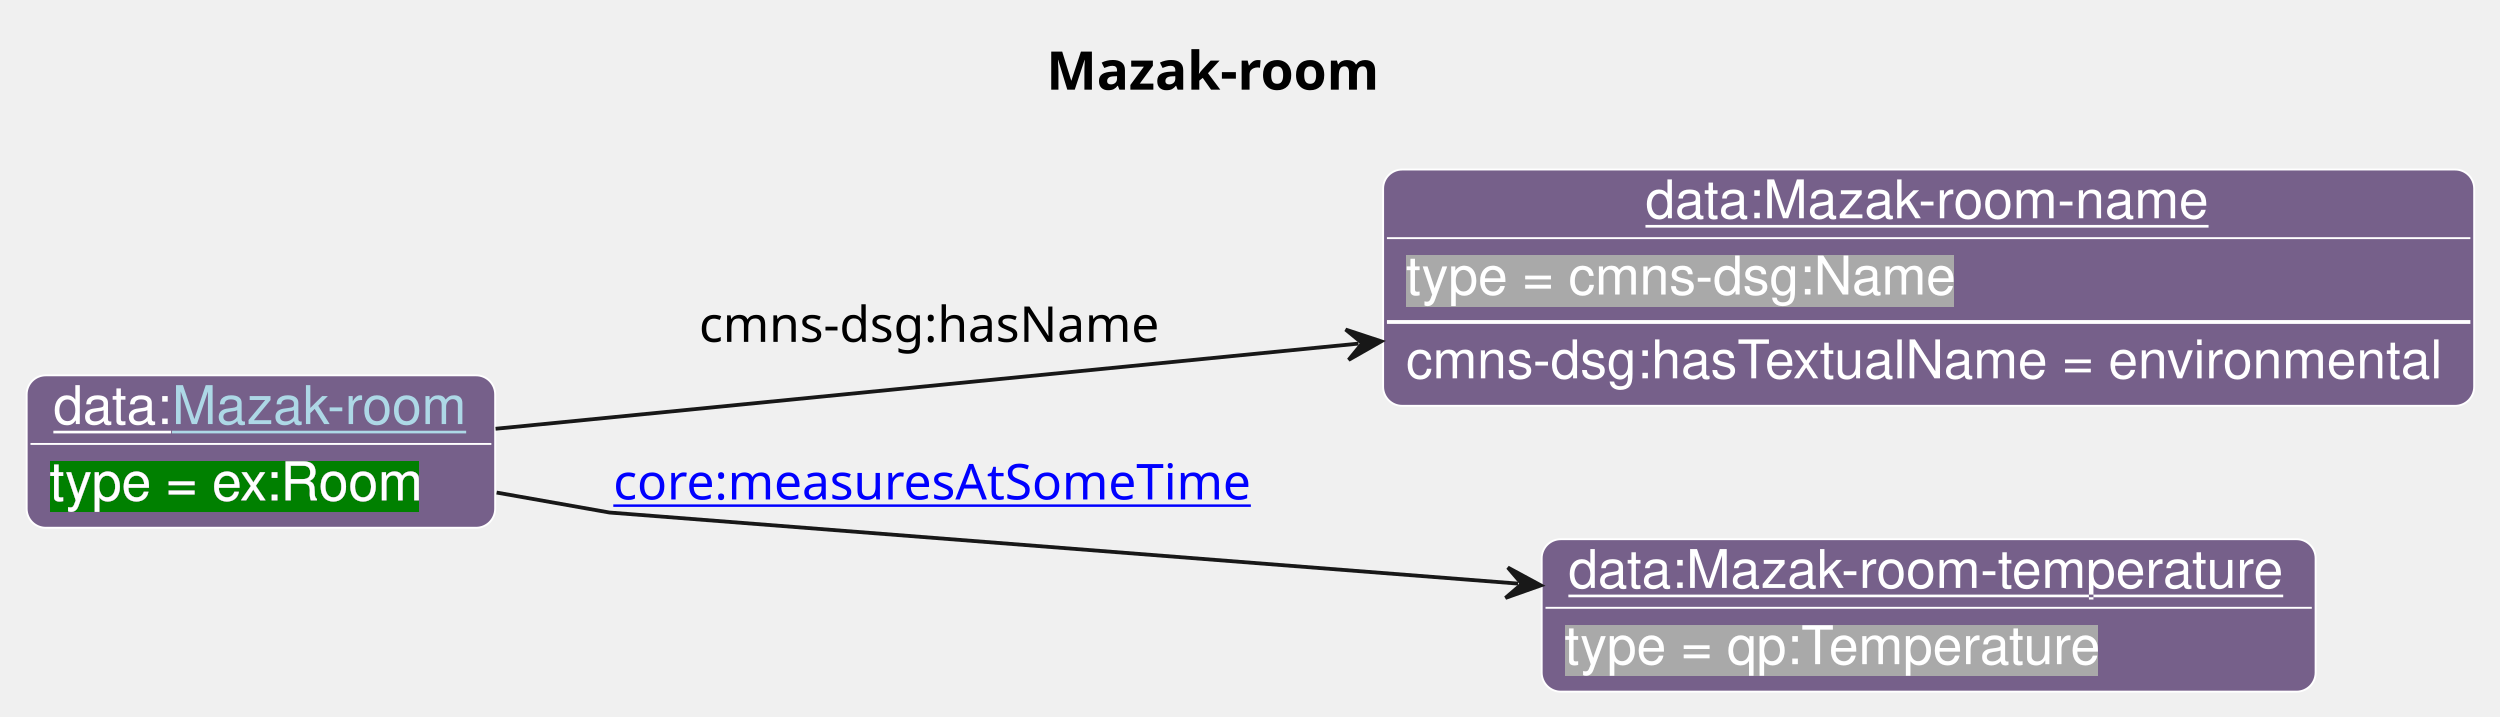
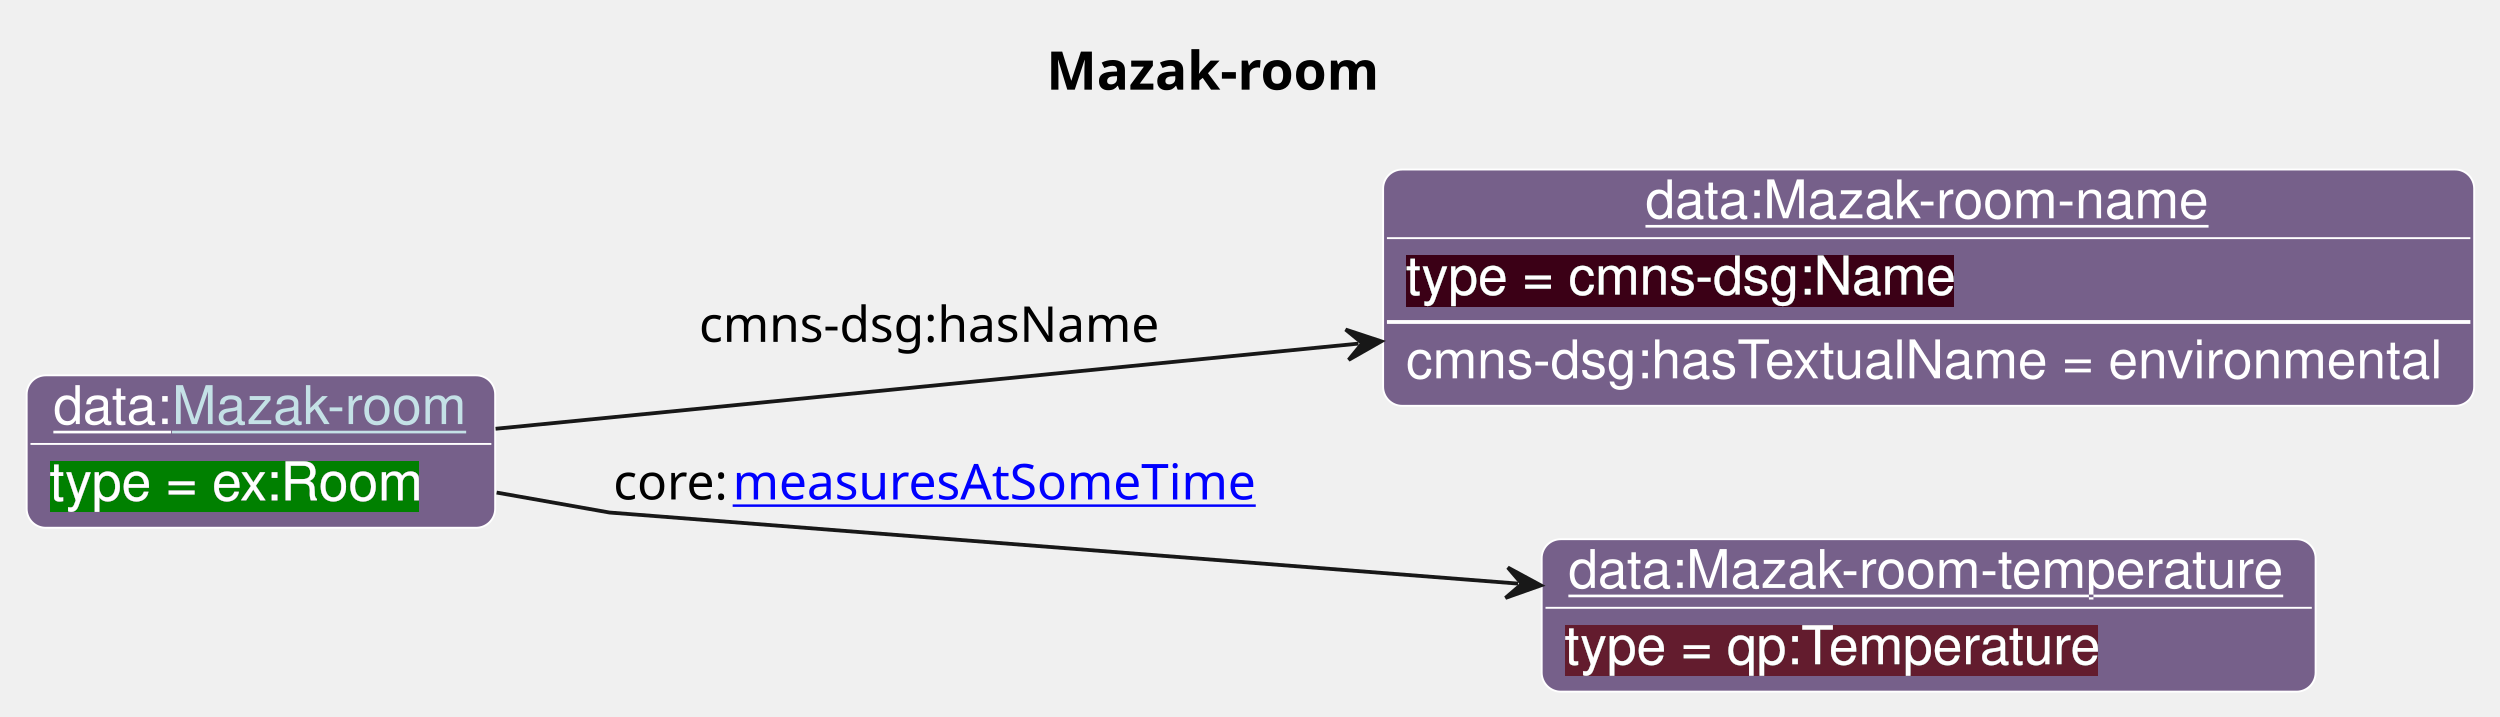
<svg xmlns="http://www.w3.org/2000/svg" xmlns:xlink="http://www.w3.org/1999/xlink" contentStyleType="text/css" data-diagram-type="CLASS" height="188px" preserveAspectRatio="none" style="width:656px;height:188px;background:#FFFFFF;" version="1.1" viewBox="0 0 656 188" width="656px" zoomAndPan="magnify">
  <defs>
-     <filter height="1" id="b1bxprdwv2fkgn0" width="1" x="0" y="0">
+     <filter height="1" id="b1j0wfhvwqenxn0" width="1" x="0" y="0">
      <feFlood flood-color="#008000" result="flood" />
      <feComposite in="SourceGraphic" in2="flood" operator="over" />
    </filter>
-     <filter height="1" id="b1bxprdwv2fkgn1" width="1" x="0" y="0">
-       <feFlood flood-color="#A9A9A9" result="flood" />
+     <filter height="1" id="b1j0wfhvwqenxn1" width="1" x="0" y="0">
+       <feFlood flood-color="#3A0519" result="flood" />
+       <feComposite in="SourceGraphic" in2="flood" operator="over" />
+     </filter>
+     <filter height="1" id="b1j0wfhvwqenxn2" width="1" x="0" y="0">
+       <feFlood flood-color="#641B2E" result="flood" />
      <feComposite in="SourceGraphic" in2="flood" operator="over" />
    </filter>
  </defs>
  <g>
    <text fill="#000000" font-family="sans-serif" font-size="14" font-weight="bold" lengthAdjust="spacing" textLength="93.064" x="274.579" y="23.535">Mazak-room</text>
    <g class="entity" data-entity="o1" data-source-line="131" data-uid="ent0002" id="entity_o1">
      <rect fill="#76608A" height="40" rx="5" ry="5" style="stroke:#FFFFFF;stroke-width:0.5;" width="122.931" x="7" y="98.488" />
      <text fill="#FFFFFF" font-family="Helvetica" font-size="14" lengthAdjust="spacing" text-decoration="underline" textLength="31.138" x="14" y="111.269">data:</text>
      <a href="./Mazak-room.html" target="_top" title="./Mazak-room.html" xlink:actuate="onRequest" xlink:href="./Mazak-room.html" xlink:show="new" xlink:title="./Mazak-room.html" xlink:type="simple">
-         <text fill="#ADD8E6" font-family="Helvetica" font-size="14" lengthAdjust="spacing" text-decoration="underline" textLength="77.793" x="45.138" y="111.269">Mazak-room</text>
+         <text fill="#C4E1E6" font-family="Helvetica" font-size="14" lengthAdjust="spacing" text-decoration="underline" textLength="77.793" x="45.138" y="111.269">Mazak-room</text>
      </a>
      <line style="stroke:#FFFFFF;stroke-width:0.5;" x1="8" x2="128.931" y1="116.488" y2="116.488" />
-       <text fill="#FFFFFF" filter="url(#b1bxprdwv2fkgn0)" font-family="Helvetica" font-size="14" lengthAdjust="spacing" textLength="98.438" x="13" y="131.269">type = ex:Room</text>
+       <text fill="#FFFFFF" filter="url(#b1j0wfhvwqenxn0)" font-family="Helvetica" font-size="14" lengthAdjust="spacing" textLength="98.438" x="13" y="131.269">type = ex:Room</text>
    </g>
    <g class="entity" data-entity="o2" data-source-line="131" data-uid="ent0003" id="entity_o2">
      <rect fill="#76608A" height="62" rx="5" ry="5" style="stroke:#FFFFFF;stroke-width:0.5;" width="286.292" x="362.93" y="44.488" />
      <text fill="#FFFFFF" font-family="Helvetica" font-size="14" lengthAdjust="spacing" text-decoration="underline" textLength="148.613" x="431.769" y="57.269">data:Mazak-room-name</text>
      <line style="stroke:#FFFFFF;stroke-width:0.5;" x1="363.93" x2="648.222" y1="62.488" y2="62.488" />
-       <text fill="#FFFFFF" filter="url(#b1bxprdwv2fkgn1)" font-family="Helvetica" font-size="14" lengthAdjust="spacing" textLength="144.334" x="368.93" y="77.269">type = cmns-dsg:Name</text>
+       <text fill="#FFFFFF" filter="url(#b1j0wfhvwqenxn1)" font-family="Helvetica" font-size="14" lengthAdjust="spacing" textLength="144.334" x="368.93" y="77.269">type = cmns-dsg:Name</text>
      <line style="stroke:#FFFFFF;stroke-width:1;" x1="363.93" x2="648.222" y1="84.488" y2="84.488" />
      <text fill="#FFFFFF" font-family="Helvetica" font-size="14" lengthAdjust="spacing" textLength="274.292" x="368.93" y="99.269">cmns-dsg:hasTextualName = environmental</text>
    </g>
    <g class="entity" data-entity="o3" data-source-line="131" data-uid="ent0004" id="entity_o3">
      <rect fill="#76608A" height="40" rx="5" ry="5" style="stroke:#FFFFFF;stroke-width:0.5;" width="203.075" x="404.54" y="141.488" />
      <text fill="#FFFFFF" font-family="Helvetica" font-size="14" lengthAdjust="spacing" text-decoration="underline" textLength="189.075" x="411.54" y="154.269">data:Mazak-room-temperature</text>
      <line style="stroke:#FFFFFF;stroke-width:0.5;" x1="405.54" x2="606.615" y1="159.488" y2="159.488" />
-       <text fill="#FFFFFF" filter="url(#b1bxprdwv2fkgn1)" font-family="Helvetica" font-size="14" lengthAdjust="spacing" textLength="142.023" x="410.54" y="174.269">type = qp:Temperature</text>
+       <text fill="#FFFFFF" filter="url(#b1j0wfhvwqenxn2)" font-family="Helvetica" font-size="14" lengthAdjust="spacing" textLength="142.023" x="410.54" y="174.269">type = qp:Temperature</text>
    </g>
    <g class="link" data-entity-1="o1" data-entity-2="o2" data-source-line="195" data-uid="lnk5" id="link_o1_o2">
      <path codeLine="195" d="M130.04,112.508 C189.88,106.598 277.669,97.938 356.469,90.158" fill="none" id="o1-to-o2" style="stroke:#181818;stroke-width:1;" />
      <polygon fill="#181818" points="362.44,89.568,353.091,86.472,357.464,90.059,353.877,94.433,362.44,89.568" style="stroke:#181818;stroke-width:1;" />
      <text fill="#000000" font-family="sans-serif" font-size="13" lengthAdjust="spacing" textLength="126.077" x="183.43" y="89.707">cmns-dsg:hasName</text>
    </g>
    <g class="link" data-entity-1="o1" data-entity-2="o3" data-source-line="195" data-uid="lnk6" id="link_o1_o3">
      <path codeLine="195" d="M130.31,129.248 C146.67,132.148 159.93,134.488 159.93,134.488 C159.93,134.488 296.458,145.17 398.338,153.14" fill="none" id="o1-to-o3" style="stroke:#181818;stroke-width:1;" />
      <polygon fill="#181818" points="404.32,153.608,395.659,148.918,399.335,153.218,395.035,156.894,404.32,153.608" style="stroke:#181818;stroke-width:1;" />
+       <text fill="#000000" font-family="sans-serif" font-size="13" lengthAdjust="spacing" textLength="31.319" x="160.93" y="131.057">core:</text>
      <a href="https://spec.industrialontologies.org/ontology/core/Core/measuresAtSomeTime" target="_top" title="https://spec.industrialontologies.org/ontology/core/Core/measuresAtSomeTime" xlink:actuate="onRequest" xlink:href="https://spec.industrialontologies.org/ontology/core/Core/measuresAtSomeTime" xlink:show="new" xlink:title="https://spec.industrialontologies.org/ontology/core/Core/measuresAtSomeTime" xlink:type="simple">
-         <text fill="#0000FF" font-family="sans-serif" font-size="13" lengthAdjust="spacing" text-decoration="underline" textLength="171.317" x="160.93" y="131.057">core:measuresAtSomeTime</text>
+         <text fill="#0000FF" font-family="sans-serif" font-size="13" lengthAdjust="spacing" text-decoration="underline" textLength="139.998" x="192.249" y="131.057">measuresAtSomeTime</text>
      </a>
    </g>
  </g>
</svg>
